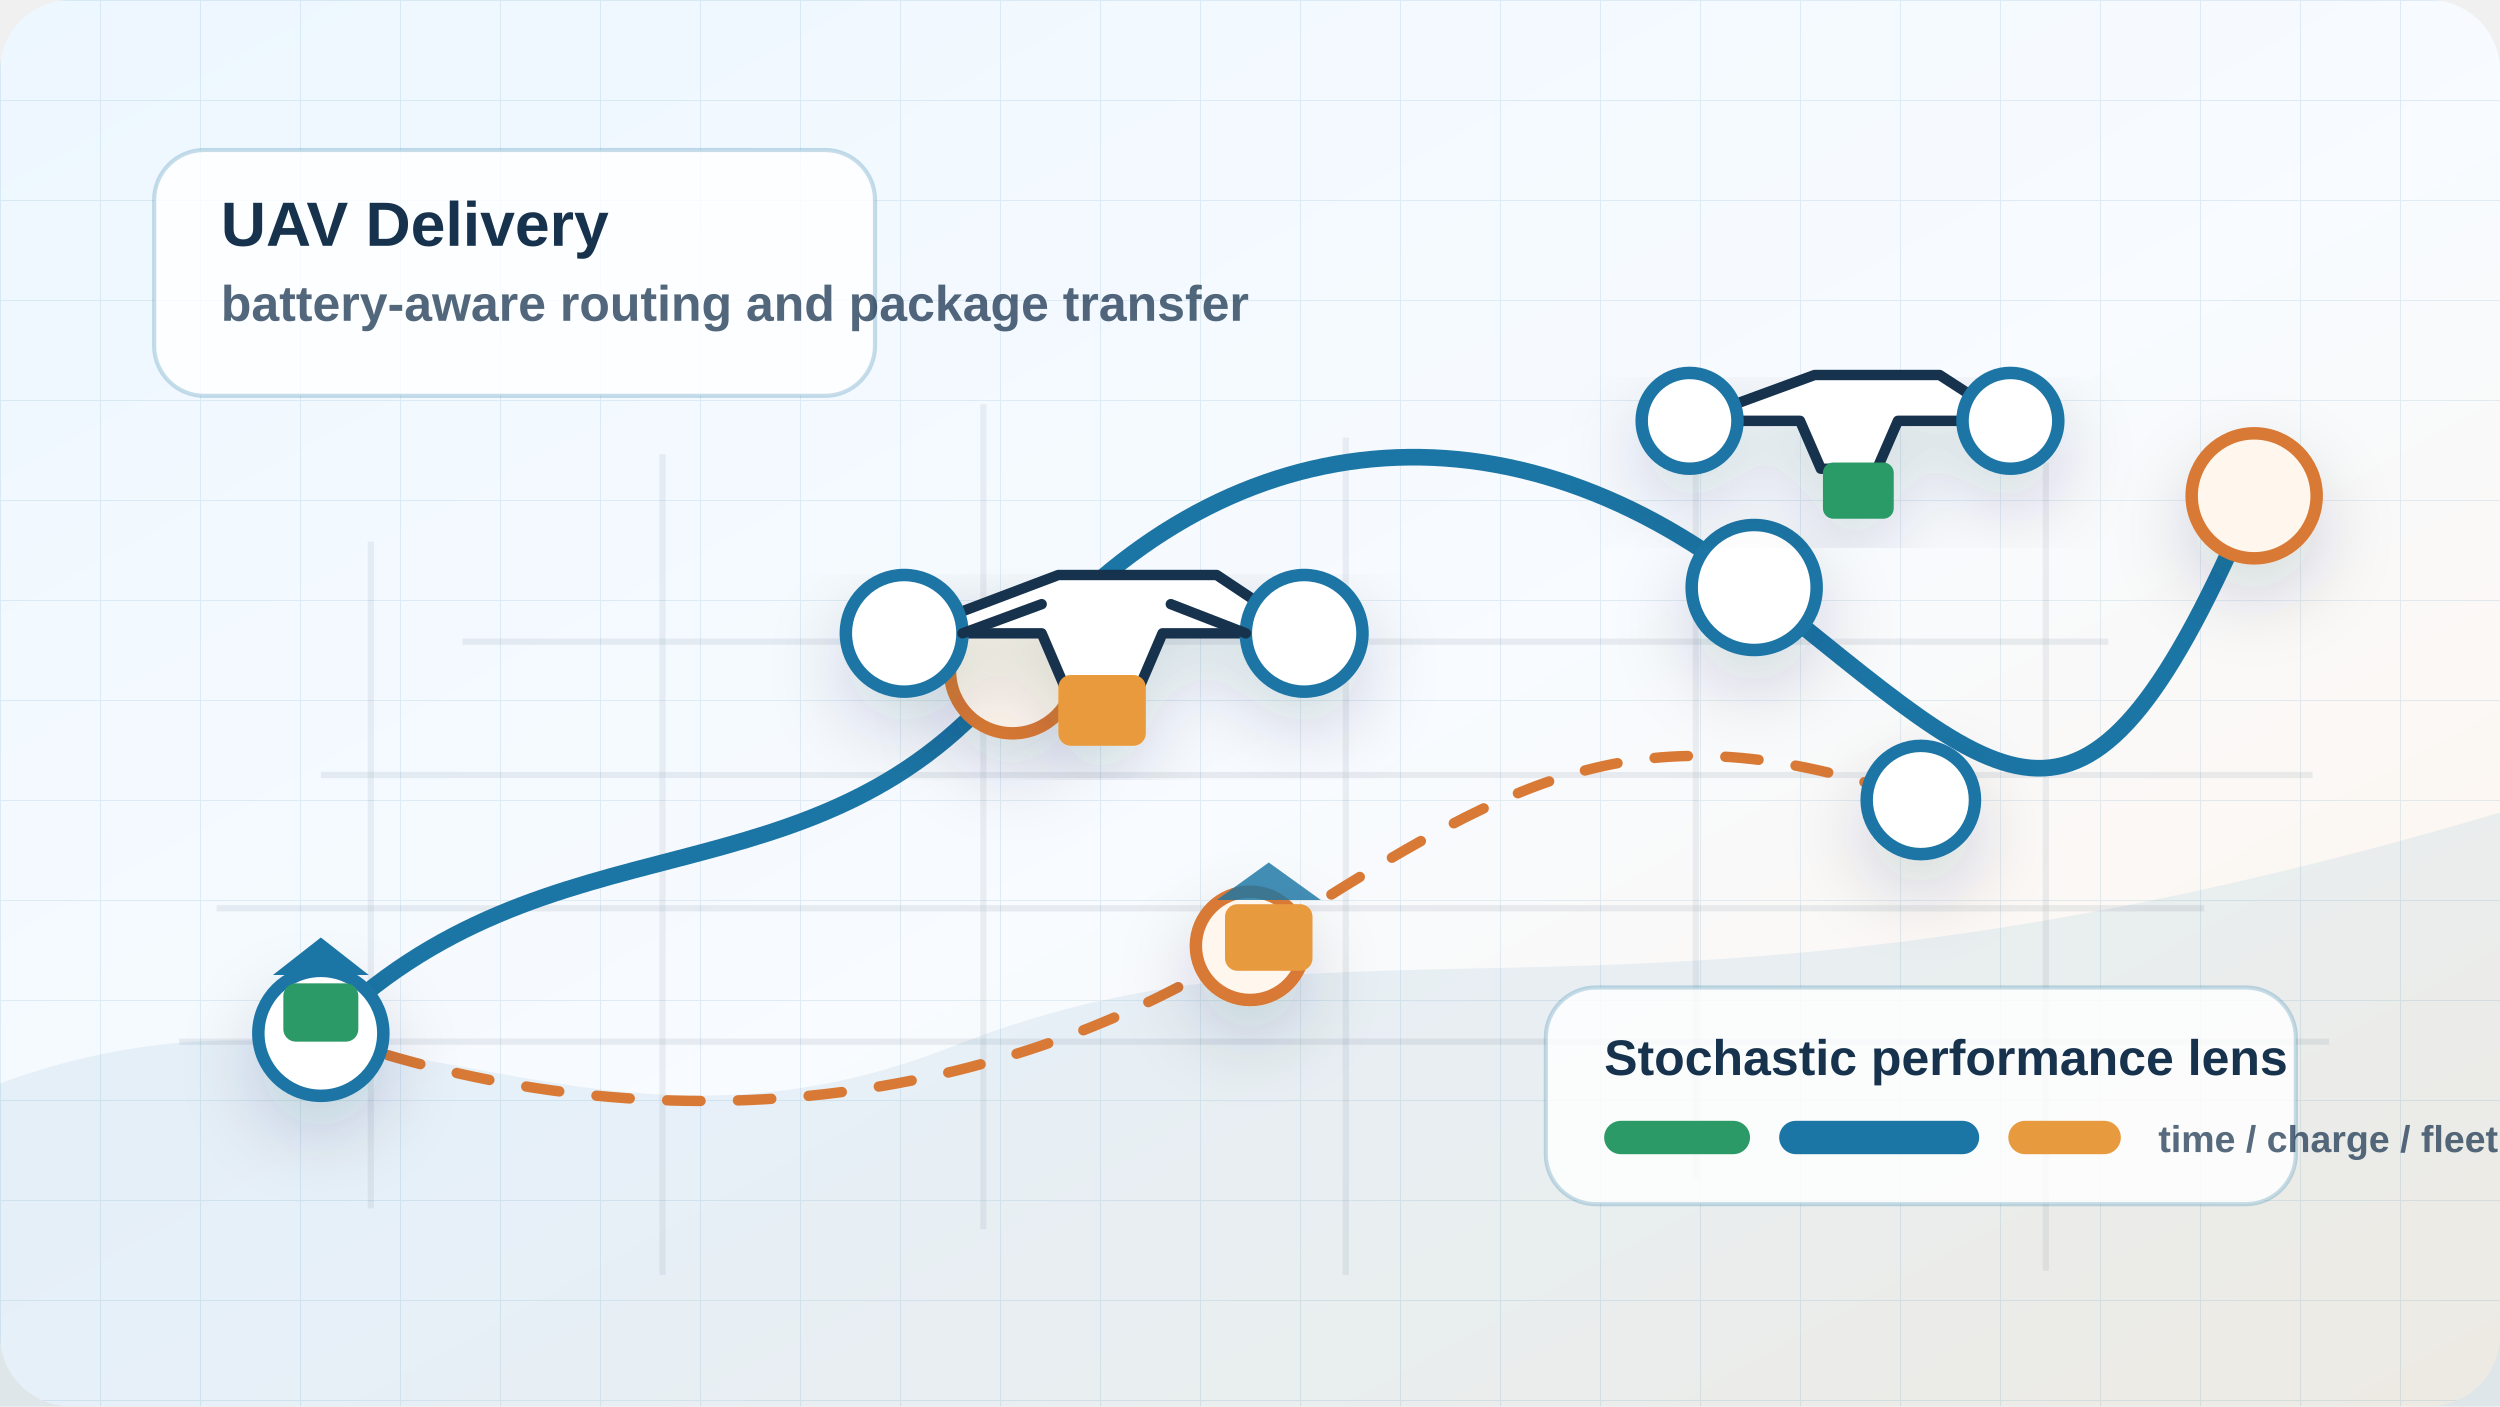
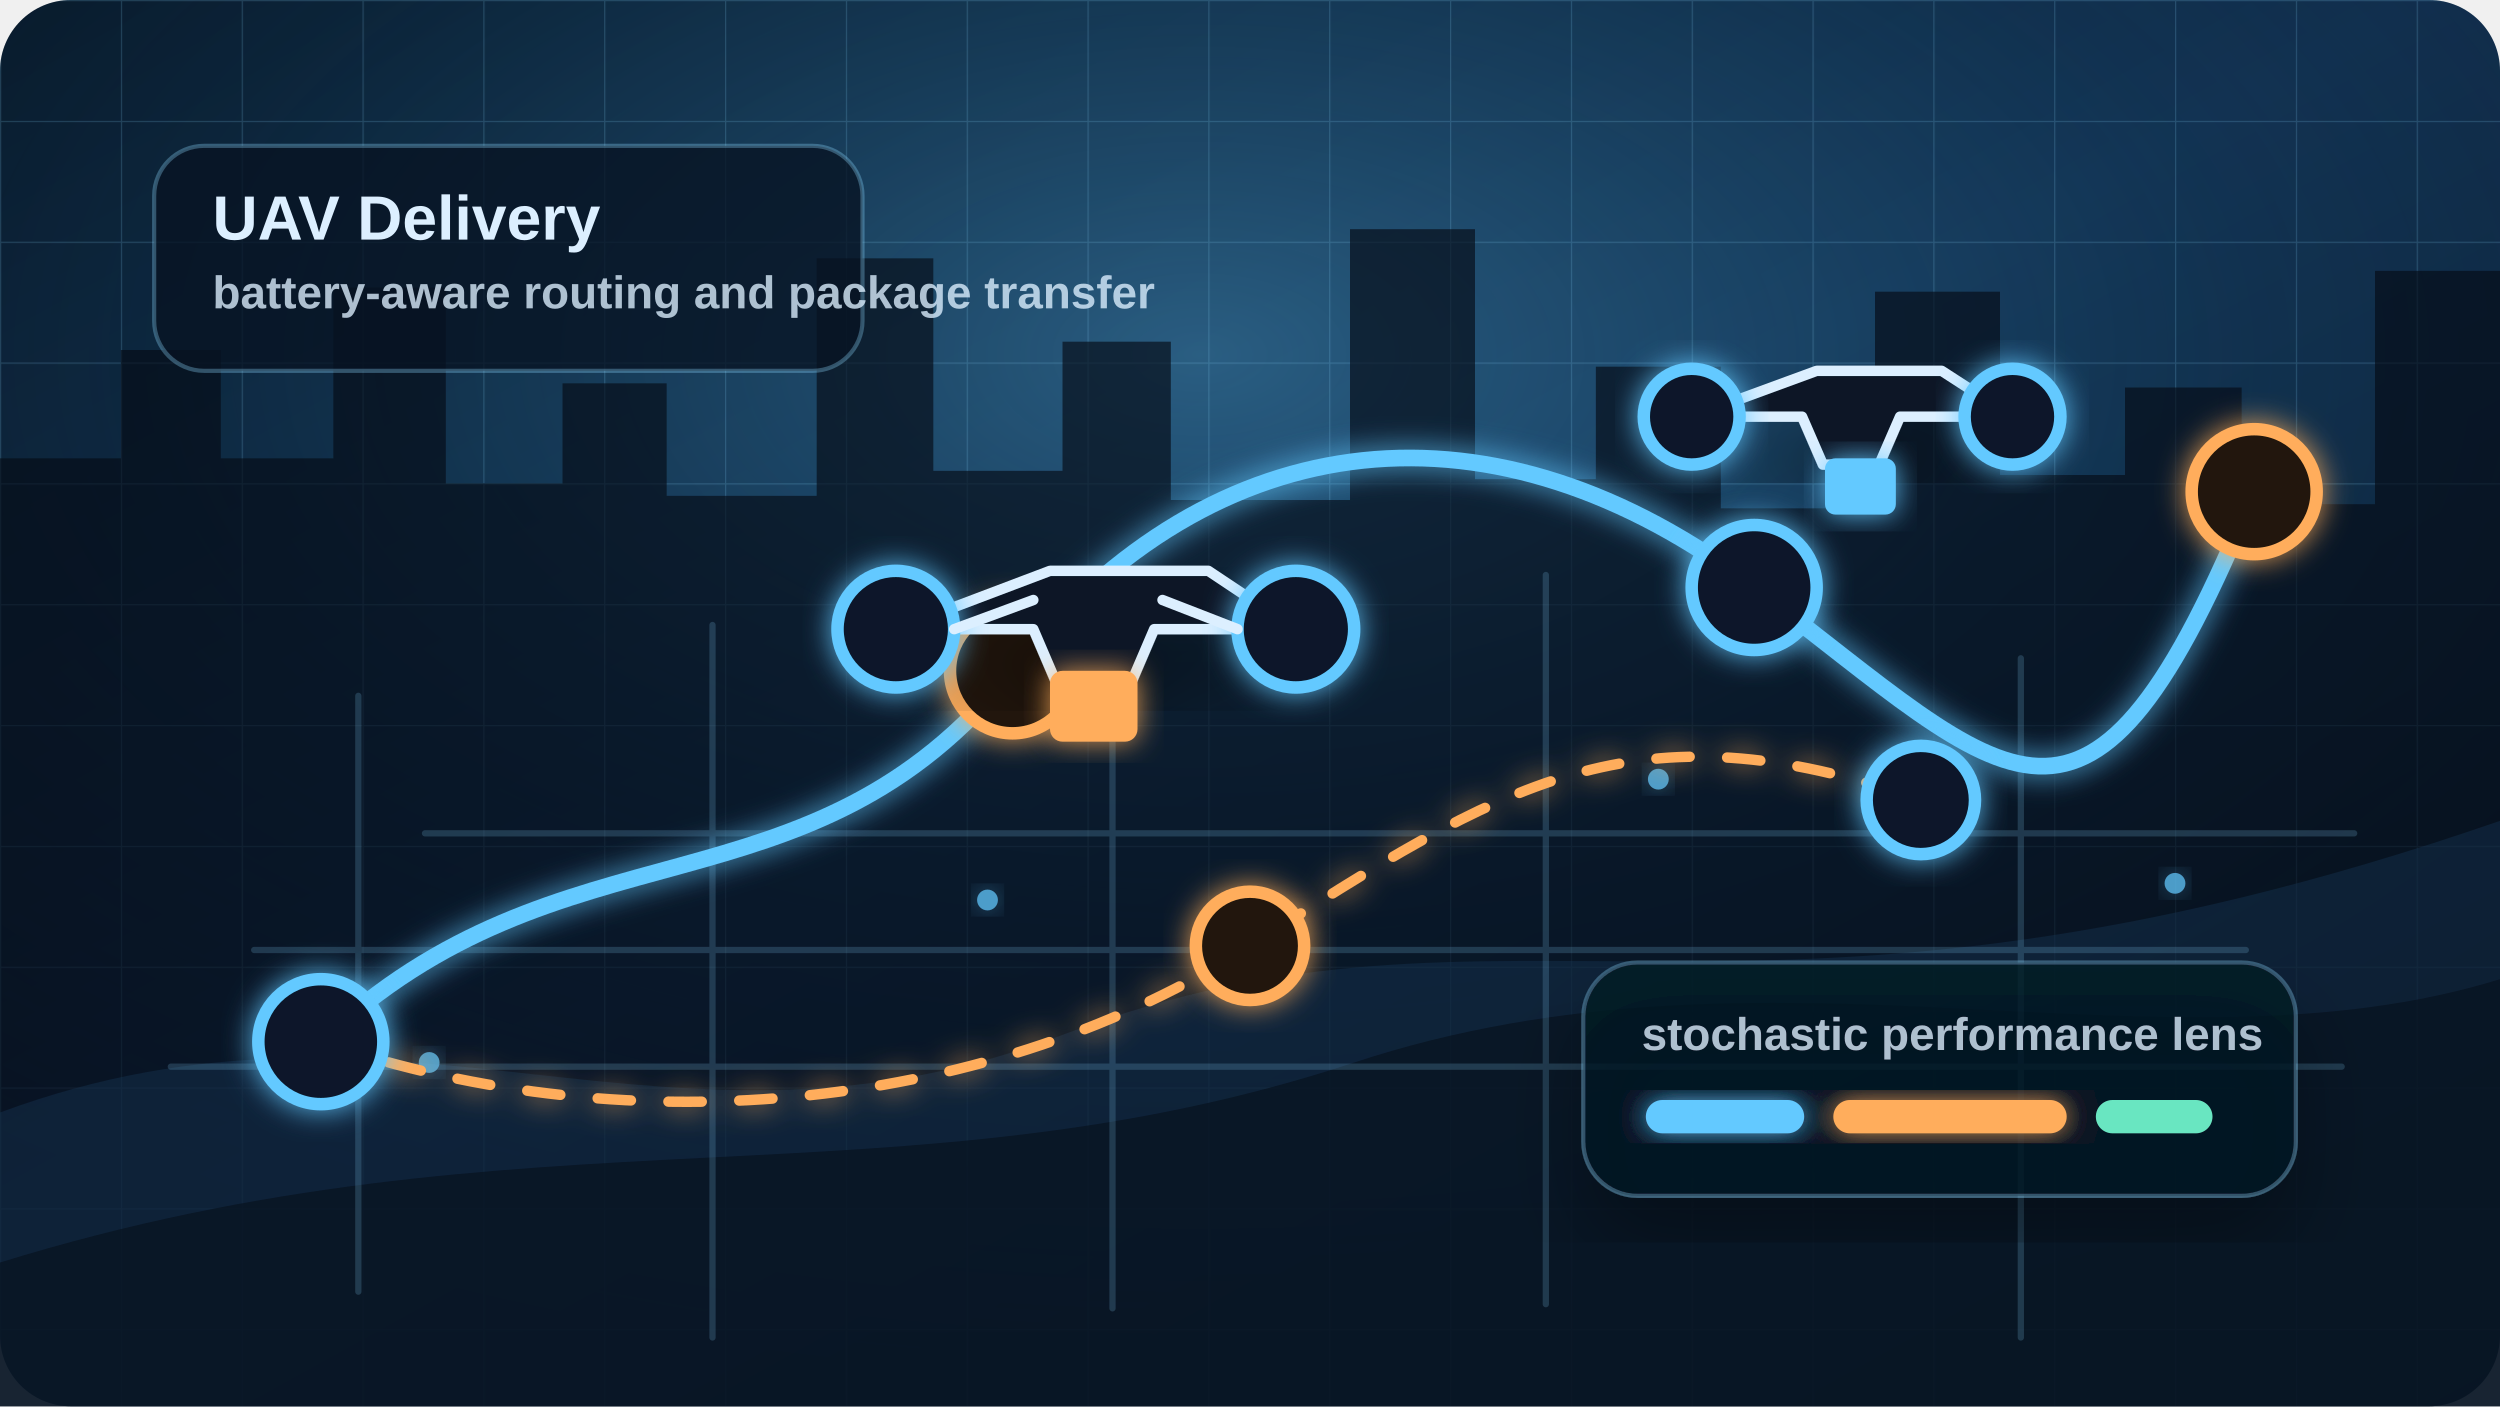
<svg xmlns="http://www.w3.org/2000/svg" viewBox="0 0 1200 675" role="img" aria-labelledby="title desc">
  <defs>
-     <linearGradient id="sky" x1="0" y1="0" x2="1" y2="1">
-       <stop offset="0" stop-color="#edf7ff" />
-       <stop offset="0.54" stop-color="#f8fbff" />
-       <stop offset="1" stop-color="#fff4e8" />
+     <linearGradient id="bg" x1="0" y1="0" x2="1" y2="1">
+       <stop offset="0" stop-color="#07111f" />
+       <stop offset="0.48" stop-color="#102744" />
+       <stop offset="1" stop-color="#081521" />
    </linearGradient>
-     <pattern id="grid" width="48" height="48" patternUnits="userSpaceOnUse">
-       <path d="M48 0H0V48" fill="none" stroke="#2d75a0" stroke-opacity="0.12" stroke-width="1" />
+     <radialGradient id="glow" cx="48%" cy="25%" r="74%">
+       <stop offset="0" stop-color="#5cc8ff" stop-opacity="0.36" />
+       <stop offset="0.56" stop-color="#1b75a5" stop-opacity="0.16" />
+       <stop offset="1" stop-color="#1b75a5" stop-opacity="0" />
+     </radialGradient>
+     <pattern id="grid" width="58" height="58" patternUnits="userSpaceOnUse">
+       <path d="M58 0H0V58" fill="none" stroke="#8fd8ff" stroke-opacity="0.18" stroke-width="1.2" />
    </pattern>
-     <filter id="softShadow" x="-20%" y="-20%" width="140%" height="140%">
-       <feDropShadow dx="0" dy="16" stdDeviation="18" flood-color="#0f2742" flood-opacity="0.16" />
+     <filter id="blueGlow" x="-30%" y="-30%" width="160%" height="160%">
+       <feDropShadow dx="0" dy="0" stdDeviation="7" flood-color="#63c9ff" flood-opacity="0.9" />
+     </filter>
+     <filter id="warmGlow" x="-30%" y="-30%" width="160%" height="160%">
+       <feDropShadow dx="0" dy="0" stdDeviation="7" flood-color="#ffad5b" flood-opacity="0.86" />
+     </filter>
+     <filter id="shadow" x="-20%" y="-20%" width="140%" height="140%">
+       <feDropShadow dx="0" dy="24" stdDeviation="20" flood-color="#000" flood-opacity="0.38" />
    </filter>
    <style>
-       .route{fill:none;stroke:#1b75a5;stroke-width:8;stroke-linecap:round;stroke-linejoin:round}
-       .route-soft{fill:none;stroke:#d87935;stroke-width:5;stroke-linecap:round;stroke-dasharray:16 18}
-       .node{fill:#fff;stroke:#1b75a5;stroke-width:6}
-       .node-alt{fill:#fff7ed;stroke:#d87935;stroke-width:6}
-       .panel{fill:rgba(255,255,255,.82);stroke:rgba(27,117,165,.24);stroke-width:2}
-       .ink{fill:#17324d;font-family:Arial,sans-serif;font-weight:800;letter-spacing:0}
-       .small{font-size:24px}
-       .label{font-size:30px}
-       .drone{fill:#ffffff;stroke:#17324d;stroke-width:5;stroke-linejoin:round}
-       .accent{fill:#2b9a66}
-       .orange{fill:#e89a3e}
-       .blue{fill:#1b75a5}
+       .route{fill:none;stroke:#63c9ff;stroke-width:8;stroke-linecap:round;stroke-linejoin:round;filter:url(#blueGlow)}
+       .route-warm{fill:none;stroke:#ffad5b;stroke-width:5;stroke-linecap:round;stroke-dasharray:16 18;filter:url(#warmGlow)}
+       .map{fill:none;stroke:#8fd8ff;stroke-opacity:.25;stroke-width:3;stroke-linecap:round}
+       .node{fill:#08182a;stroke:#63c9ff;stroke-width:6;filter:url(#blueGlow)}
+       .node-warm{fill:#20170d;stroke:#ffad5b;stroke-width:6;filter:url(#warmGlow)}
+       .panel{fill:rgba(7,18,34,.78);stroke:rgba(143,216,255,.32);stroke-width:2}
+       .ink{fill:#dcefff;font-family:Arial,sans-serif;font-weight:800;letter-spacing:0}
+       .small{font-size:22px;opacity:.78}
+       .drone{fill:#091626;stroke:#dcefff;stroke-width:5;stroke-linejoin:round;filter:url(#shadow)}
+       .package{fill:#ffad5b;filter:url(#warmGlow)}
+       .charge{fill:#63c9ff;filter:url(#blueGlow)}
+       .spark{fill:#63c9ff;filter:url(#blueGlow)}
    </style>
  </defs>
-   <rect width="1200" height="675" rx="34" fill="url(#sky)" />
+   <rect width="1200" height="675" rx="34" fill="url(#bg)" />
+   <rect width="1200" height="675" rx="34" fill="url(#glow)" />
  <rect width="1200" height="675" rx="34" fill="url(#grid)" />
-   <path d="M0 520C180 454 276 574 458 502C650 426 782 514 1200 390V675H0Z" fill="#1b75a5" opacity="0.08" />
-   <g opacity="0.56">
-     <path d="M86 500H1118M104 436H1058M154 372H1110M222 308H1012" stroke="#17324d" stroke-opacity="0.14" stroke-width="3" />
-     <path d="M178 260V580M318 218V612M472 194V590M646 210V612M814 182V566M982 222V610" stroke="#17324d" stroke-opacity="0.12" stroke-width="3" />
+   <path d="M0 220H58V168H106V220H160V138H214V232H270V184H320V238H392V124H448V226H510V164H562V240H648V110H708V230H766V176H826V244H900V140H960V228H1020V186H1076V242H1140V130H1200V675H0Z" fill="#050b15" opacity=".66" />
+   <path d="M0 534C194 462 320 570 512 496C724 416 842 518 1200 394V675H0Z" fill="#153554" opacity=".42" />
+   <path d="M0 606C252 528 432 582 650 510C850 444 1038 520 1200 470V675H0Z" fill="#06101d" opacity=".66" />
+   <g opacity=".75">
+     <path class="map" d="M82 512H1124M122 456H1078M204 400H1130M172 334V620M342 300V642M534 292V628M742 276V626M970 316V642" />
+     <circle class="spark" cx="206" cy="510" r="5" />
+     <circle class="spark" cx="474" cy="432" r="5" />
+     <circle class="spark" cx="796" cy="374" r="5" />
+     <circle class="spark" cx="1044" cy="424" r="5" />
  </g>
-   <path class="route" d="M154 496C264 386 392 440 486 322S718 184 842 282S1000 430 1082 238" />
-   <path class="route-soft" d="M154 496C310 552 474 534 600 454S784 336 922 384" />
-   <g filter="url(#softShadow)">
-     <circle class="node" cx="154" cy="496" r="30" />
-     <circle class="node-alt" cx="486" cy="322" r="30" />
-     <circle class="node" cx="842" cy="282" r="30" />
-     <circle class="node-alt" cx="1082" cy="238" r="30" />
-     <circle class="node-alt" cx="600" cy="454" r="26" />
-     <circle class="node" cx="922" cy="384" r="26" />
-   </g>
-   <g transform="translate(103 448)">
-     <rect class="accent" x="33" y="24" width="36" height="28" rx="6" />
-     <path class="blue" d="M28 20h46l-23-18z" />
-   </g>
-   <g transform="translate(566 416)">
-     <rect class="orange" x="22" y="18" width="42" height="32" rx="6" />
-     <path class="blue" d="M18 16h50l-25-18z" opacity="0.82" />
-   </g>
-   <g transform="translate(396 206)" filter="url(#softShadow)">
+   <path class="route" d="M154 500C270 390 388 444 486 322S718 188 842 282S1002 432 1082 236" />
+   <path class="route-warm" d="M154 500C306 552 478 532 600 454S784 336 922 384" />
+   <circle class="node" cx="154" cy="500" r="30" />
+   <circle class="node-warm" cx="486" cy="322" r="30" />
+   <circle class="node" cx="842" cy="282" r="30" />
+   <circle class="node-warm" cx="1082" cy="236" r="30" />
+   <circle class="node-warm" cx="600" cy="454" r="26" />
+   <circle class="node" cx="922" cy="384" r="26" />
+   <g transform="translate(392 204)">
    <path class="drone" d="M112 70h76l42 28h-68l-12 28h-34l-12-28H38z" />
    <circle class="node" cx="38" cy="98" r="28" />
    <circle class="node" cx="230" cy="98" r="28" />
-     <line x1="66" y1="98" x2="104" y2="84" stroke="#17324d" stroke-width="5" stroke-linecap="round" />
-     <line x1="202" y1="98" x2="166" y2="84" stroke="#17324d" stroke-width="5" stroke-linecap="round" />
-     <rect class="orange" x="112" y="118" width="42" height="34" rx="6" />
+     <line x1="66" y1="98" x2="104" y2="84" stroke="#dcefff" stroke-width="5" stroke-linecap="round" />
+     <line x1="202" y1="98" x2="166" y2="84" stroke="#dcefff" stroke-width="5" stroke-linecap="round" />
+     <rect class="package" x="112" y="118" width="42" height="34" rx="6" />
  </g>
-   <g transform="translate(783 124)" filter="url(#softShadow)">
+   <g transform="translate(784 122)">
    <path class="drone" d="M88 56h60l34 22h-54l-10 23H91L81 78H28z" />
    <circle class="node" cx="28" cy="78" r="23" />
    <circle class="node" cx="182" cy="78" r="23" />
-     <rect class="accent" x="92" y="98" width="34" height="27" rx="5" />
+     <rect class="charge" x="92" y="98" width="34" height="27" rx="5" />
  </g>
-   <g transform="translate(74 72)">
-     <rect class="panel" width="346" height="118" rx="24" />
-     <text class="ink label" x="32" y="46">UAV Delivery</text>
-     <text class="ink small" x="32" y="82" opacity="0.74">battery-aware routing and package transfer</text>
+   <g transform="translate(760 462)" filter="url(#shadow)">
+     <rect class="panel" width="342" height="112" rx="26" />
+     <text class="ink small" x="28" y="42">stochastic performance lens</text>
+     <rect x="30" y="66" width="76" height="16" rx="8" fill="#63c9ff" filter="url(#blueGlow)" />
+     <rect x="120" y="66" width="112" height="16" rx="8" fill="#ffad5b" filter="url(#warmGlow)" />
+     <rect x="246" y="66" width="56" height="16" rx="8" fill="#69e6c1" />
  </g>
-   <g transform="translate(742 474)">
-     <rect class="panel" width="360" height="104" rx="24" />
-     <text class="ink small" x="28" y="42">Stochastic performance lens</text>
-     <rect x="28" y="64" width="70" height="16" rx="8" fill="#2b9a66" />
-     <rect x="112" y="64" width="96" height="16" rx="8" fill="#1b75a5" />
-     <rect x="222" y="64" width="54" height="16" rx="8" fill="#e89a3e" />
-     <text class="ink" x="294" y="79" font-size="18" opacity="0.72">time / charge / fleet</text>
+   <g transform="translate(74 70)">
+     <rect class="panel" width="340" height="108" rx="24" />
+     <text class="ink" x="28" y="45" font-size="30">UAV Delivery</text>
+     <text class="ink small" x="28" y="78">battery-aware routing and package transfer</text>
  </g>
</svg>
